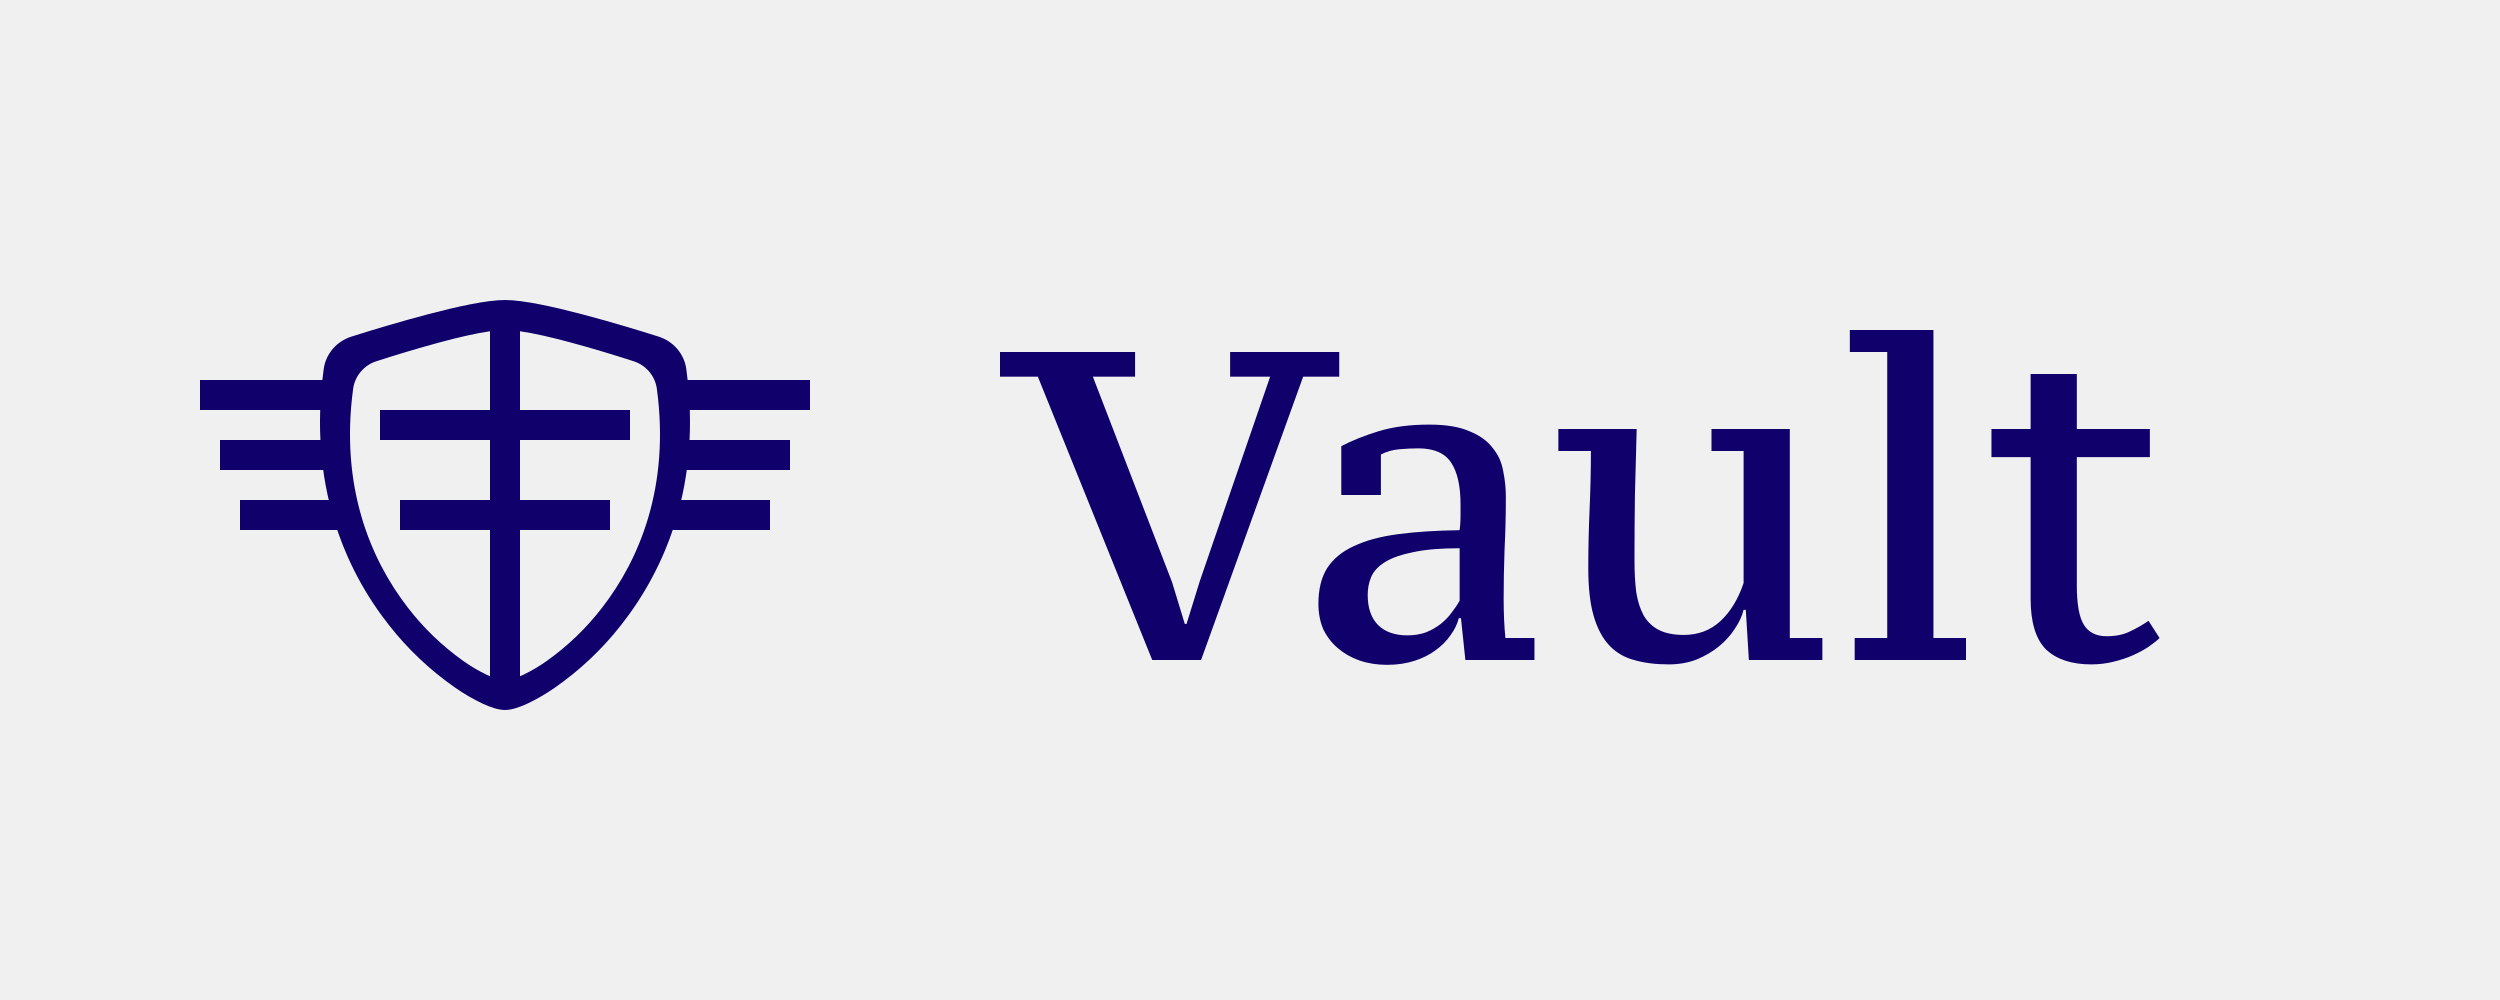
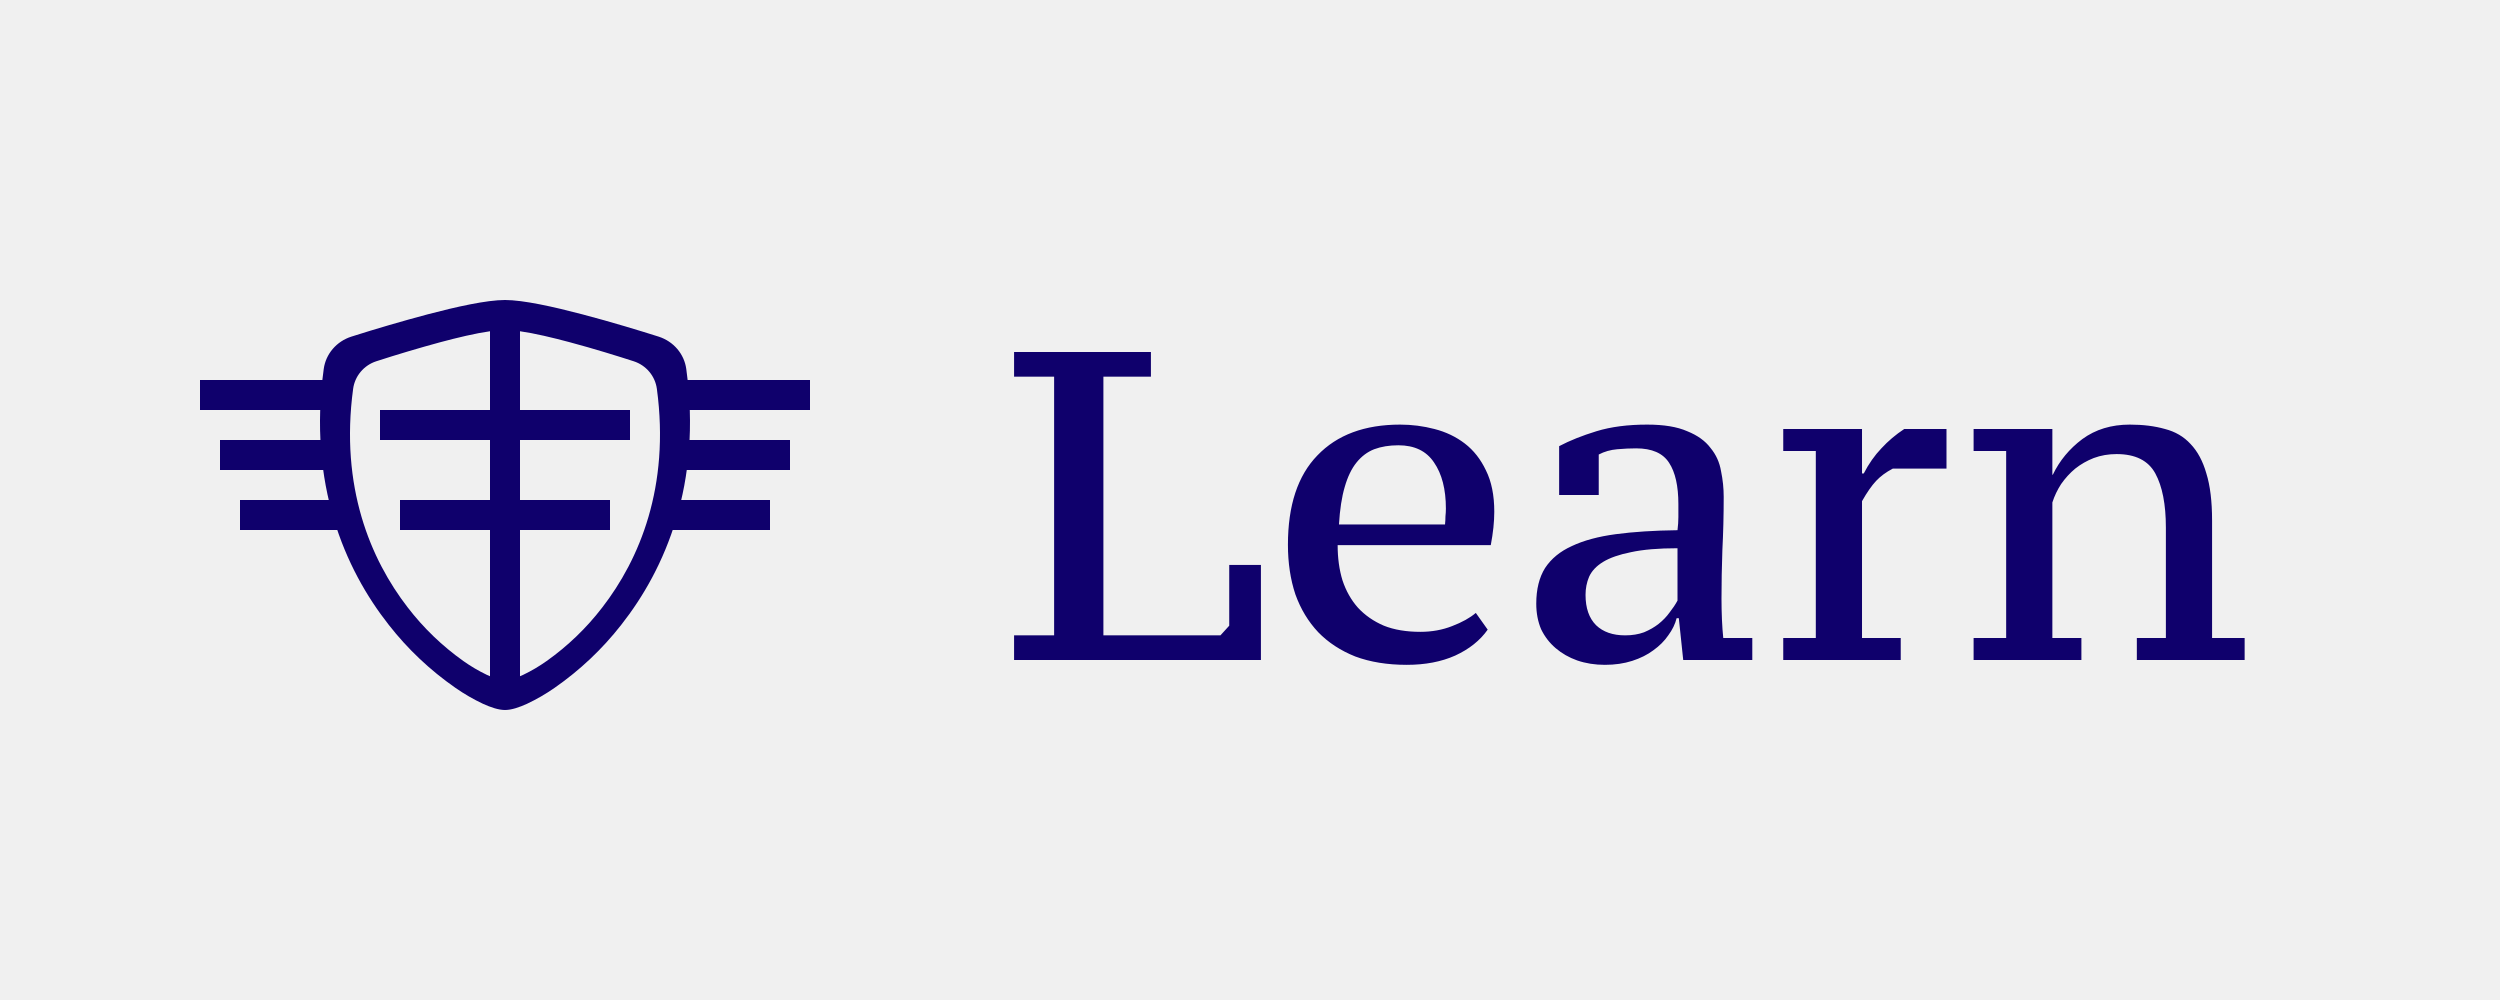
<svg xmlns="http://www.w3.org/2000/svg" width="250" height="100" viewBox="0 0 250 100" fill="none">
-   <g clip-path="url(#clip0_910_2)">
+   <g clip-path="url(#clip0_917_2)">
    <path d="M49 32H52V33.125V41V44V50V53V67.624V69H49V67.623V53V50V44V41V33.125V32Z" fill="#0F006C" />
    <path d="M40 50H49H52H61V53H52H49H40V50Z" fill="#0F006C" />
    <path d="M38 41H49H52H63V44H52H49H38V41Z" fill="#0F006C" />
    <path d="M67 38H81V41H67V38Z" fill="#0F006C" />
    <path d="M67 44H79V47H67V44Z" fill="#0F006C" />
    <path d="M66 50H77V53H66V50Z" fill="#0F006C" />
    <path d="M34 38H20V41H34V38Z" fill="#0F006C" />
    <path d="M34 44H22V47H34V44Z" fill="#0F006C" />
    <path d="M35 50H24V53H35V50Z" fill="#0F006C" />
    <path fill-rule="evenodd" clip-rule="evenodd" d="M42.762 31.435C45.629 30.679 48.676 30 50.5 30C52.324 30 55.371 30.679 58.238 31.435C61.172 32.204 64.129 33.113 65.868 33.664C66.595 33.897 67.24 34.324 67.728 34.896C68.216 35.468 68.528 36.162 68.627 36.898C70.203 48.371 66.547 56.873 62.113 62.498C60.232 64.904 57.99 67.023 55.461 68.783C54.586 69.393 53.66 69.928 52.691 70.385C51.951 70.723 51.155 71 50.5 71C49.845 71 49.052 70.723 48.309 70.385C47.34 69.929 46.414 69.393 45.539 68.783C43.01 67.023 40.768 64.904 38.887 62.498C34.453 56.873 30.797 48.371 32.373 36.898C32.472 36.162 32.784 35.468 33.272 34.896C33.76 34.324 34.405 33.897 35.132 33.664C37.656 32.862 40.2 32.118 42.762 31.435ZM49 33.125C47.553 33.33 45.746 33.761 44.017 34.225C41.87 34.809 39.739 35.443 37.624 36.128C37.015 36.327 36.475 36.691 36.066 37.18C35.657 37.668 35.396 38.26 35.312 38.889C33.992 48.682 37.055 55.94 40.77 60.742C42.346 62.796 44.225 64.605 46.344 66.108C47.077 66.628 47.853 67.085 48.664 67.475C48.775 67.526 48.887 67.576 49 67.623V53H40V50H49V44H38V41H49V33.125ZM52 33.125C53.447 33.33 55.254 33.761 56.983 34.225C59.441 34.881 61.919 35.658 63.376 36.128C63.985 36.327 64.525 36.691 64.934 37.18C65.343 37.668 65.604 38.26 65.688 38.889C67.007 48.682 63.945 55.94 60.23 60.742C58.654 62.796 56.775 64.605 54.656 66.108C53.923 66.628 53.147 67.085 52.336 67.475C52.225 67.527 52.113 67.576 52 67.624V53H61V50H52V44H63V41H52V33.125Z" fill="#0F006C" />
-     <path d="M127.016 37.664H123.012V35.2H133.924V37.664H130.316L120.108 66H115.224L103.784 37.664H100V35.2H113.508V37.664H109.284L117.204 58.212L118.48 62.392H118.656L119.976 58.124L127.016 37.664ZM150.365 59.884C150.365 60.559 150.38 61.248 150.409 61.952C150.439 62.627 150.483 63.243 150.541 63.8H153.445V66H146.537L146.097 61.82H145.877C145.731 62.407 145.452 62.979 145.041 63.536C144.66 64.093 144.161 64.592 143.545 65.032C142.959 65.472 142.255 65.824 141.433 66.088C140.612 66.352 139.703 66.484 138.705 66.484C137.708 66.484 136.784 66.337 135.933 66.044C135.112 65.751 134.393 65.34 133.777 64.812C133.161 64.284 132.677 63.653 132.325 62.92C132.003 62.157 131.841 61.307 131.841 60.368C131.841 58.931 132.135 57.743 132.721 56.804C133.337 55.865 134.232 55.132 135.405 54.604C136.579 54.047 138.045 53.651 139.805 53.416C141.565 53.181 143.619 53.049 145.965 53.02C146.024 52.551 146.053 52.111 146.053 51.7C146.053 51.26 146.053 50.835 146.053 50.424C146.053 48.605 145.745 47.227 145.129 46.288C144.513 45.32 143.413 44.836 141.829 44.836C141.243 44.836 140.612 44.865 139.937 44.924C139.263 44.983 138.647 45.159 138.089 45.452V49.5H134.129V44.616C135.185 44.059 136.432 43.56 137.869 43.12C139.307 42.68 140.993 42.46 142.929 42.46C144.601 42.46 145.936 42.68 146.933 43.12C147.96 43.531 148.737 44.088 149.265 44.792C149.823 45.467 150.175 46.244 150.321 47.124C150.497 47.975 150.585 48.825 150.585 49.676C150.585 51.524 150.541 53.299 150.453 55C150.395 56.672 150.365 58.3 150.365 59.884ZM140.729 63.536C141.433 63.536 142.064 63.433 142.621 63.228C143.179 62.993 143.663 62.715 144.073 62.392C144.513 62.04 144.88 61.659 145.173 61.248C145.496 60.837 145.76 60.441 145.965 60.06V54.824C144.059 54.824 142.504 54.956 141.301 55.22C140.128 55.455 139.204 55.777 138.529 56.188C137.855 56.599 137.385 57.097 137.121 57.684C136.887 58.241 136.769 58.843 136.769 59.488C136.769 60.808 137.121 61.82 137.825 62.524C138.529 63.199 139.497 63.536 140.729 63.536ZM158.828 56.848C158.828 54.912 158.872 52.932 158.96 50.908C159.048 48.884 159.092 46.948 159.092 45.1H155.836V42.9H163.668C163.609 45.188 163.551 47.388 163.492 49.5C163.463 51.583 163.448 53.753 163.448 56.012C163.448 57.215 163.507 58.285 163.624 59.224C163.771 60.133 164.02 60.911 164.372 61.556C164.753 62.201 165.267 62.685 165.912 63.008C166.557 63.331 167.379 63.492 168.376 63.492C169.843 63.492 171.075 63.023 172.072 62.084C173.069 61.145 173.832 59.884 174.36 58.3V45.1H171.148V42.9H178.98V63.8H182.236V66H174.888L174.58 60.984H174.36C174.213 61.6 173.92 62.231 173.48 62.876C173.069 63.521 172.541 64.108 171.896 64.636C171.251 65.164 170.503 65.604 169.652 65.956C168.801 66.279 167.877 66.44 166.88 66.44C165.56 66.44 164.401 66.293 163.404 66C162.407 65.736 161.571 65.237 160.896 64.504C160.221 63.771 159.708 62.788 159.356 61.556C159.004 60.324 158.828 58.755 158.828 56.848ZM196.6 66H185.468V63.8H188.724V35.2H184.984V33H193.344V63.8H196.6V66ZM199.146 42.9H203.062V37.4H207.682V42.9H214.986V45.716H207.682V58.564C207.682 60.412 207.917 61.717 208.386 62.48C208.856 63.243 209.618 63.624 210.674 63.624C211.584 63.624 212.361 63.463 213.006 63.14C213.681 62.817 214.297 62.465 214.854 62.084L215.954 63.8C215.69 64.064 215.324 64.357 214.854 64.68C214.414 64.973 213.901 65.252 213.314 65.516C212.728 65.78 212.068 66 211.334 66.176C210.63 66.352 209.897 66.44 209.134 66.44C207.169 66.44 205.658 65.941 204.602 64.944C203.576 63.917 203.062 62.231 203.062 59.884V45.716H199.146V42.9Z" fill="#0F006C" />
+     <path d="M101.408 37.664V35.2H115.092V37.664H110.34V63.536H122.044L122.924 62.568V56.496H126.092V66H101.408V63.536H105.412V37.664H101.408ZM148.769 62.964C148.006 64.049 146.921 64.915 145.513 65.56C144.134 66.176 142.521 66.484 140.673 66.484C138.737 66.484 137.021 66.205 135.525 65.648C134.058 65.061 132.826 64.255 131.829 63.228C130.831 62.172 130.069 60.911 129.541 59.444C129.042 57.948 128.793 56.291 128.793 54.472C128.793 50.541 129.775 47.564 131.741 45.54C133.706 43.487 136.463 42.46 140.013 42.46C141.186 42.46 142.33 42.607 143.445 42.9C144.589 43.193 145.601 43.677 146.481 44.352C147.361 45.027 148.065 45.921 148.593 47.036C149.15 48.151 149.428 49.529 149.428 51.172C149.428 51.671 149.399 52.199 149.341 52.756C149.282 53.313 149.194 53.9 149.077 54.516H133.765C133.765 55.807 133.926 56.98 134.249 58.036C134.601 59.092 135.114 60.001 135.789 60.764C136.493 61.527 137.358 62.128 138.385 62.568C139.411 62.979 140.629 63.184 142.037 63.184C143.181 63.184 144.237 62.993 145.205 62.612C146.202 62.231 146.994 61.791 147.581 61.292L148.769 62.964ZM139.837 44.528C138.927 44.528 138.121 44.66 137.417 44.924C136.742 45.188 136.155 45.628 135.657 46.244C135.158 46.86 134.762 47.681 134.469 48.708C134.175 49.705 133.985 50.952 133.897 52.448H144.501C144.53 52.184 144.545 51.92 144.545 51.656C144.574 51.363 144.589 51.099 144.589 50.864C144.589 48.928 144.193 47.388 143.401 46.244C142.638 45.1 141.45 44.528 139.837 44.528ZM172.15 59.884C172.15 60.559 172.165 61.248 172.194 61.952C172.224 62.627 172.268 63.243 172.326 63.8H175.23V66H168.322L167.882 61.82H167.662C167.516 62.407 167.237 62.979 166.826 63.536C166.445 64.093 165.946 64.592 165.33 65.032C164.744 65.472 164.04 65.824 163.218 66.088C162.397 66.352 161.488 66.484 160.49 66.484C159.493 66.484 158.569 66.337 157.718 66.044C156.897 65.751 156.178 65.34 155.562 64.812C154.946 64.284 154.462 63.653 154.11 62.92C153.788 62.157 153.626 61.307 153.626 60.368C153.626 58.931 153.92 57.743 154.506 56.804C155.122 55.865 156.017 55.132 157.19 54.604C158.364 54.047 159.83 53.651 161.59 53.416C163.35 53.181 165.404 53.049 167.75 53.02C167.809 52.551 167.838 52.111 167.838 51.7C167.838 51.26 167.838 50.835 167.838 50.424C167.838 48.605 167.53 47.227 166.914 46.288C166.298 45.32 165.198 44.836 163.614 44.836C163.028 44.836 162.397 44.865 161.722 44.924C161.048 44.983 160.432 45.159 159.874 45.452V49.5H155.914V44.616C156.97 44.059 158.217 43.56 159.654 43.12C161.092 42.68 162.778 42.46 164.714 42.46C166.386 42.46 167.721 42.68 168.718 43.12C169.745 43.531 170.522 44.088 171.05 44.792C171.608 45.467 171.96 46.244 172.106 47.124C172.282 47.975 172.37 48.825 172.37 49.676C172.37 51.524 172.326 53.299 172.238 55C172.18 56.672 172.15 58.3 172.15 59.884ZM162.514 63.536C163.218 63.536 163.849 63.433 164.406 63.228C164.964 62.993 165.448 62.715 165.858 62.392C166.298 62.04 166.665 61.659 166.958 61.248C167.281 60.837 167.545 60.441 167.75 60.06V54.824C165.844 54.824 164.289 54.956 163.086 55.22C161.913 55.455 160.989 55.777 160.314 56.188C159.64 56.599 159.17 57.097 158.906 57.684C158.672 58.241 158.554 58.843 158.554 59.488C158.554 60.808 158.906 61.82 159.61 62.524C160.314 63.199 161.282 63.536 162.514 63.536ZM189.281 46.86C188.606 47.212 188.049 47.623 187.609 48.092C187.169 48.561 186.7 49.236 186.201 50.116V63.8H190.073V66H178.325V63.8H181.581V45.1H178.325V42.9H186.201V47.344H186.377C186.876 46.376 187.462 45.54 188.137 44.836C188.812 44.103 189.574 43.457 190.425 42.9H194.649V46.86H189.281ZM224.464 66H213.684V63.8H216.588V52.756C216.588 50.439 216.236 48.635 215.532 47.344C214.828 46.053 213.538 45.408 211.66 45.408C210.839 45.408 210.076 45.54 209.372 45.804C208.698 46.068 208.082 46.42 207.524 46.86C206.996 47.3 206.527 47.813 206.116 48.4C205.735 48.987 205.442 49.603 205.236 50.248V63.8H208.14V66H197.36V63.8H200.616V45.1H197.36V42.9H205.236V47.476H205.28C205.955 46.068 206.938 44.88 208.228 43.912C209.548 42.944 211.132 42.46 212.98 42.46C214.3 42.46 215.474 42.607 216.5 42.9C217.527 43.164 218.378 43.663 219.052 44.396C219.756 45.129 220.284 46.112 220.636 47.344C221.018 48.576 221.208 50.145 221.208 52.052V63.8H224.464V66Z" fill="#0F006C" />
  </g>
  <defs>
-     <clipPath id="clip0_910_2">
+     <clipPath id="clip0_917_2">
      <rect width="250" height="100" fill="white" />
    </clipPath>
  </defs>
</svg>
